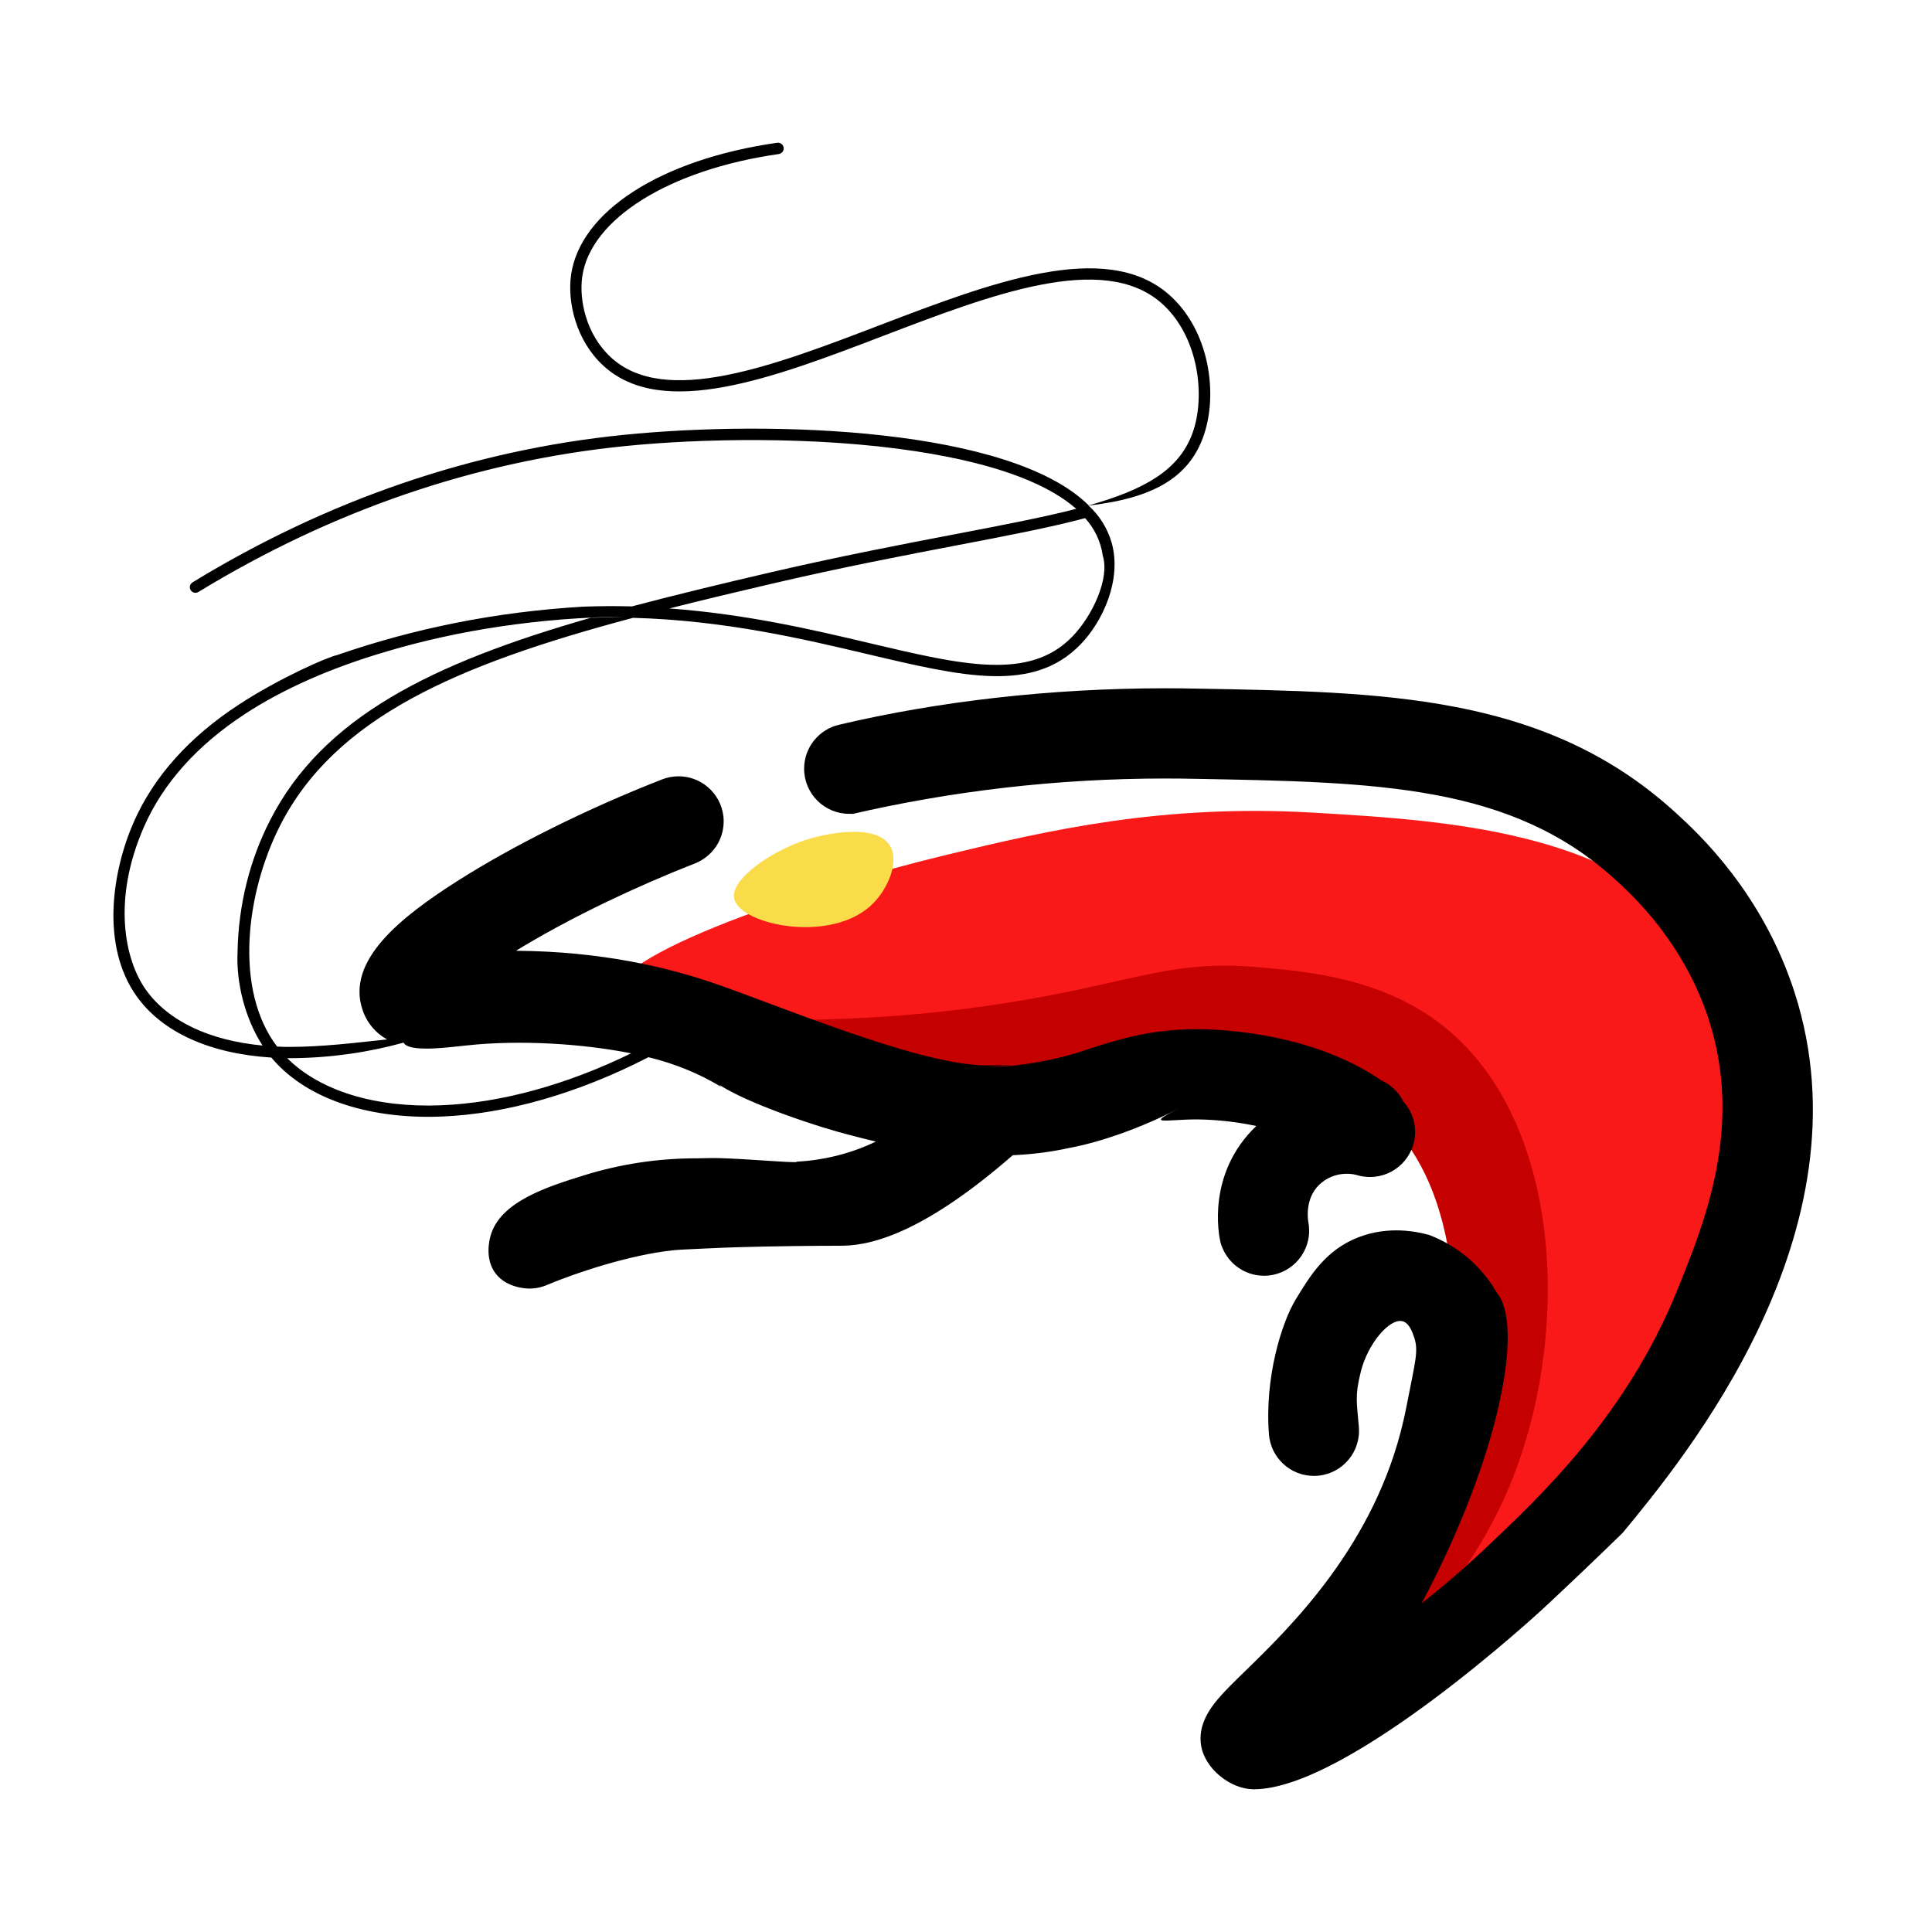
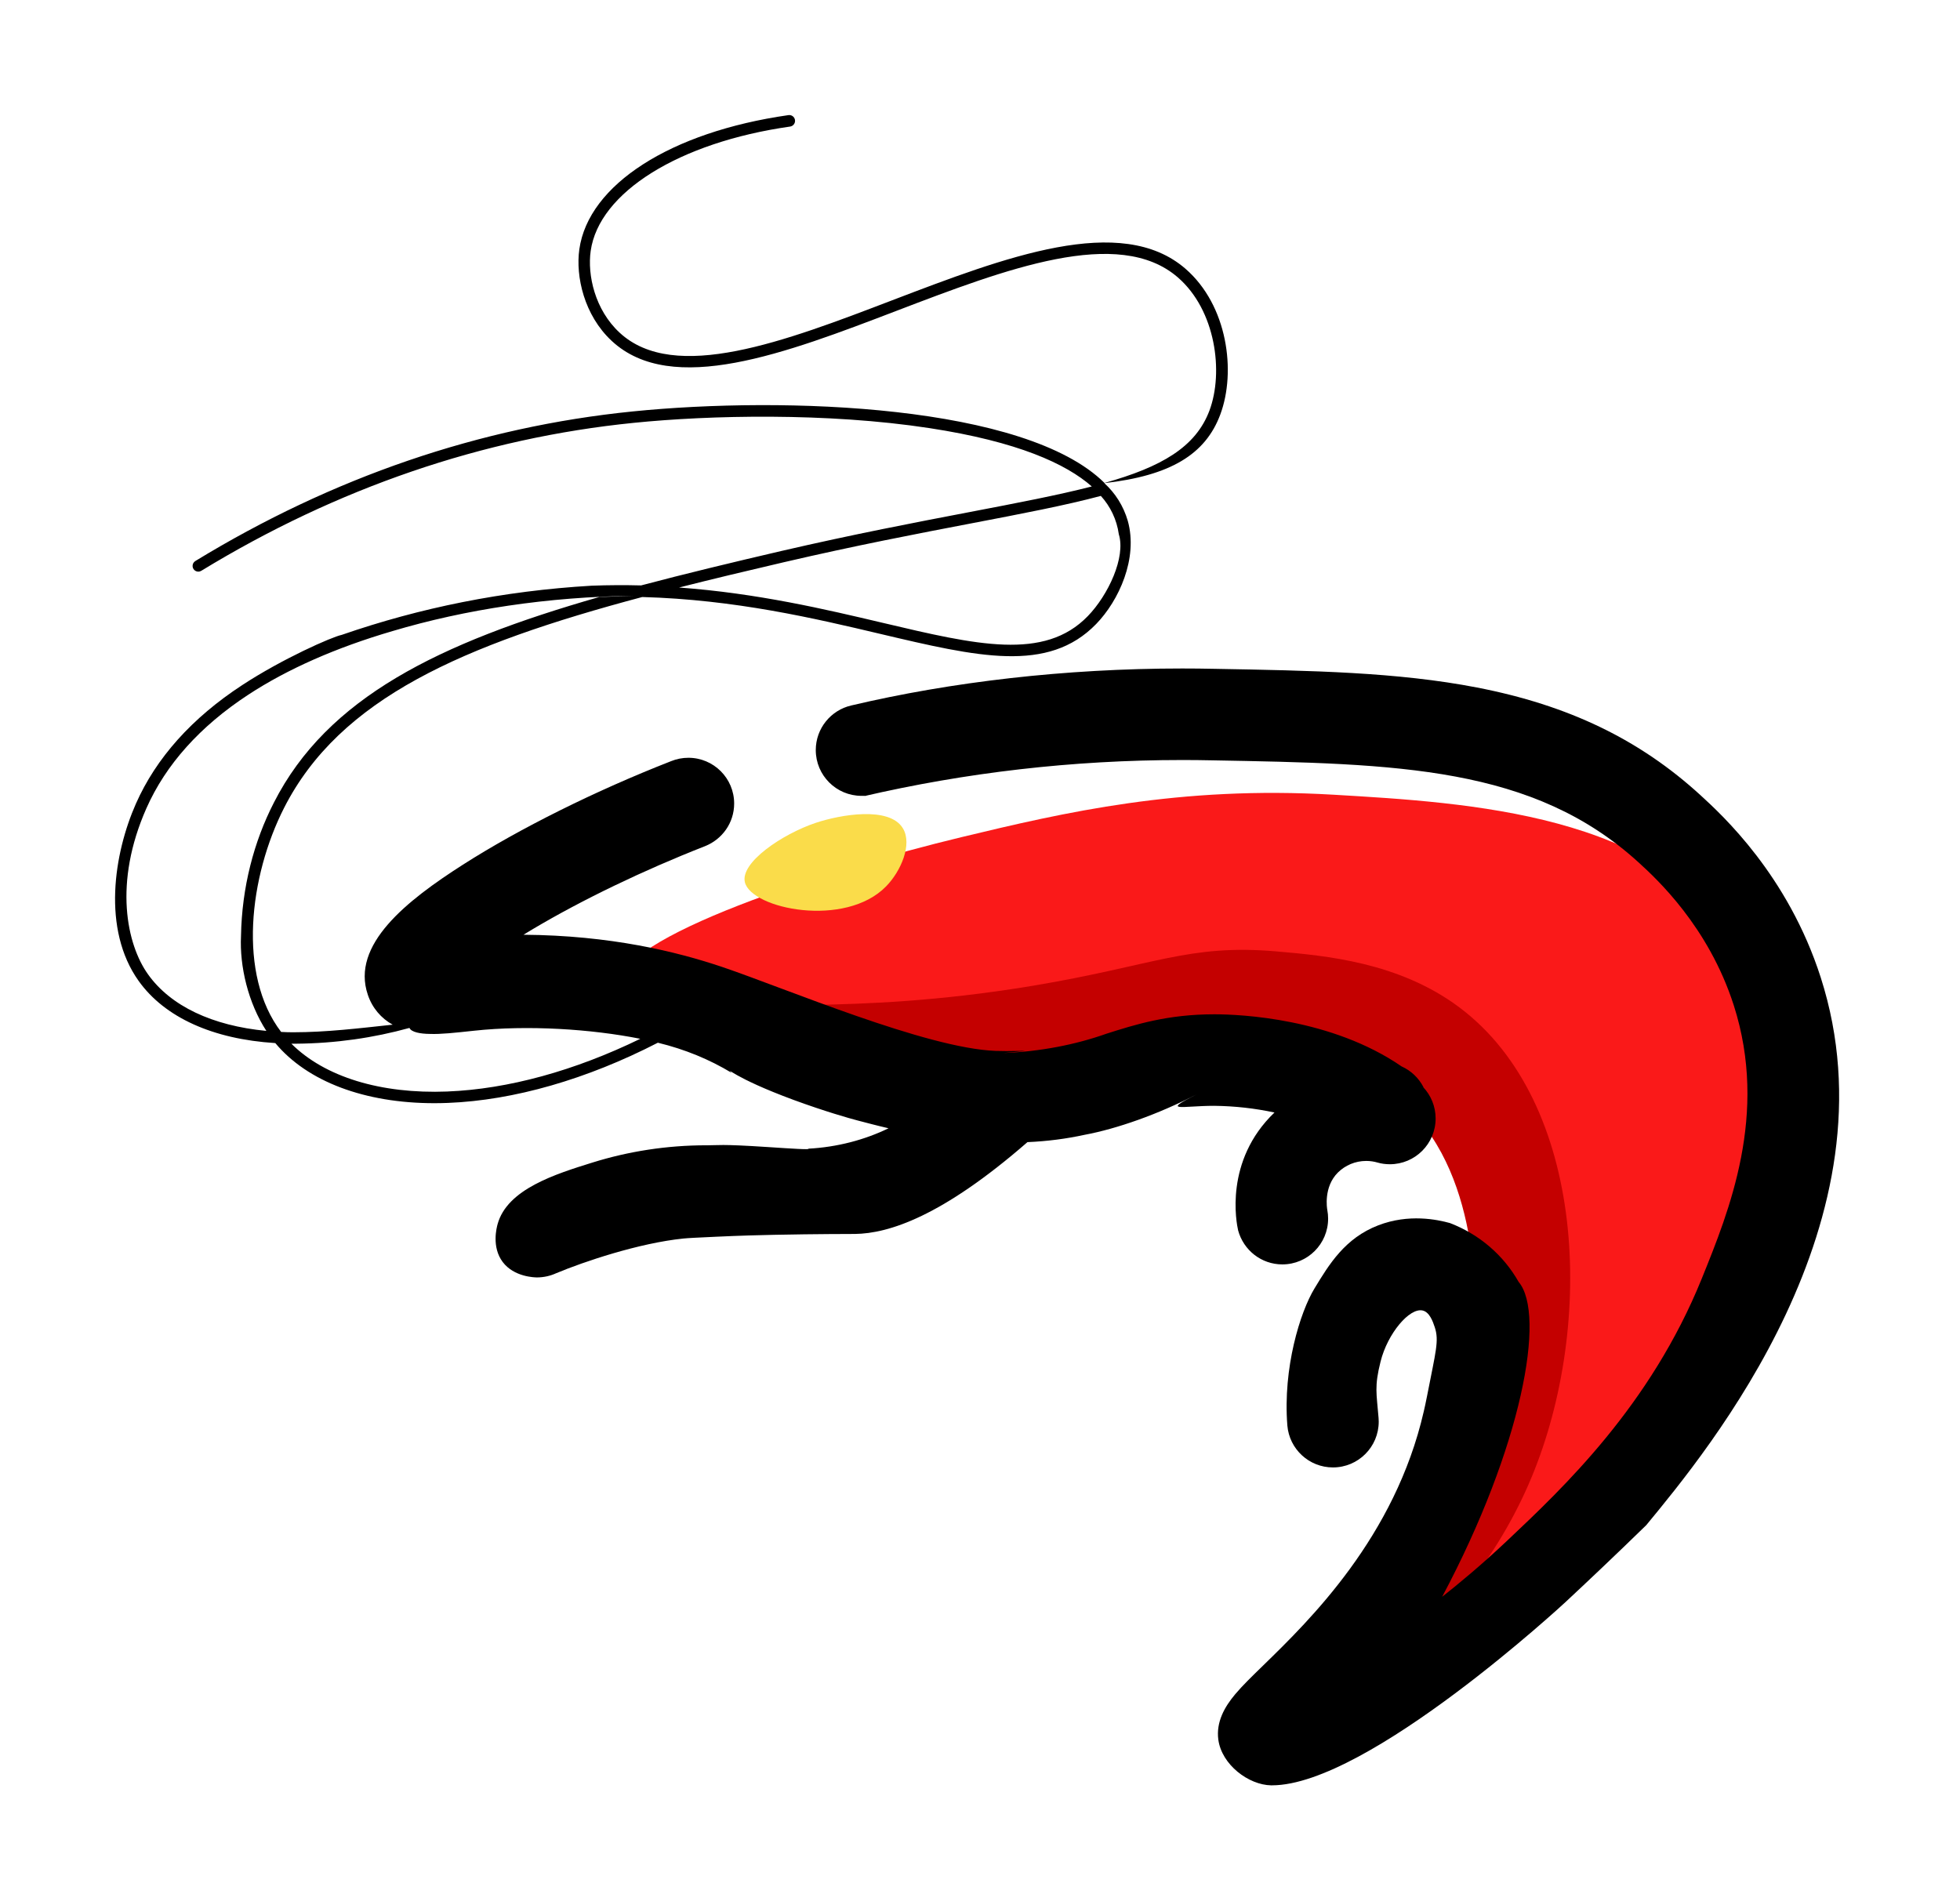
- <svg xmlns="http://www.w3.org/2000/svg" width="200" height="200" viewBox="0 0 1056 1024" version="1.1">
+ <svg xmlns="http://www.w3.org/2000/svg" overflow="hidden" viewBox="0 0 1056 1024" version="1.1">
  <path d="M333.994 531.026c-3.39-25.618 112.102-62.628 183.84-79.899 55.65-13.401 117.551-27.788 200.497-22.918 73.577 4.314 175.753 10.319 218.125 80.443 13.635 22.573 16.089 43.531 18.271 62.122 11.33 96.703-50.546 172.006-84.042 212.861-38.97 47.452-91.463 91.957-103.225 83.13-10.54-7.902 21.13-51.471 33.151-137.879 5.967-42.915 9.209-64.49-1.516-86.779-31.708-65.871-138.077-70.666-144.858-70.889-63.972-2.084-76.436 26.666-143.773 17.591-10.121-1.369-34.446-8.519-83.117-22.832-88.493-26.037-92.759-30.537-93.351-34.951z" fill="#FA1919" />
  <path d="M395.945 547.175c1.516-10.823 58.178 1.023 160.589-16.027 65.341-10.911 83.968-22.61 131.285-18.492 26.222 2.281 65.76 5.77 98.231 29.982 68.546 51.113 73.452 170.772 39.117 253.397-37.182 89.467-120.386 135.501-127.586 128.782-8.63-8.013 94.275-87.593 97.172-209.939 0.395-16.409 2.195-90.971-45.344-125.564-26.777-19.492-58.548-18.492-114.050-16.767-66.388 2.073-75.794 15.743-125.404 12.883-59.805-3.489-115.541-27.357-114.012-38.256z" fill="#C40000" />
  <path d="M486.471 446.342c5.178 8.63-1.072 23.091-9.049 31.252-22.129 22.659-72.577 12.118-76.090-2.182-2.626-10.676 20.292-26.063 38.217-32.054 13.155-4.389 39.673-9.098 46.921 2.983z" fill="#FADC4A" />
  <path d="M766.954 585.813c-2.615-5.017-6.758-8.932-11.805-11.193-37.609-25.879-86.711-28.086-100.877-28.086-25.273 0-42.717 5.559-58.116 10.455-16.595 5.898-35.759 9.66-55.691 10.433 19.38-1.753 10.66-1.069 1.78-1.069-1.977 0-3.946-0.035-5.908-0.101-37.452-1.434-112.816-33.575-147.31-45.249-24.397-8.211-60.052-17.001-106.998-17.333q2.466-1.516 5.153-3.107c26.567-15.769 59.46-31.61 92.623-44.603 9.291-3.675 15.742-12.578 15.742-22.988 0-13.618-11.039-24.657-24.657-24.657-3.271 0-6.394 0.638-9.251 1.793-40.876 15.968-81.831 36.383-112.195 55.789s-60.483 43.149-51.262 70.135c2.35 7.024 7.162 12.691 13.388 16.096-18.128 1.943-35.657 4.090-53.686 4.099q-2.988-0.001-6.414-0.187c-23.584-30.82-17.173-83.833 1.59-120.743 30.057-59.065 96.322-87.852 192.963-113.605 50.028 1.393 92.809 11.49 128.214 19.861 52.519 12.402 90.453 21.378 116.355-5.326 12.181-12.55 22.697-35.308 17.025-55.6-2.374-8.1-6.786-14.985-12.649-20.297 35.618-4.015 54.492-15.505 62.493-36.969 8.63-23.127 3.958-58.83-18.752-78.544-34.791-30.18-97.394-6.164-157.988 16.976-57.709 22.092-117.329 44.912-146.917 17.433-13.29-12.329-17.395-31.006-15.559-44.012 4.463-31.561 47.612-58.498 107.43-67.017 1.521-0.222 2.676-1.517 2.676-3.083 0-1.719-1.394-3.113-3.113-3.113-0.155 0-0.306 0.011-0.455 0.033-63.499 9.072-107.733 37.451-112.652 72.292-2.059 14.585 2.54 35.518 17.469 49.387 32.387 30.094 93.844 6.571 153.278-16.175 58.881-22.511 119.757-45.812 151.737-18.049 20.416 17.716 24.73 51.026 17.013 71.726-7.397 19.725-25.89 30.401-56.55 39.019-42.473-42.113-171.967-46.848-254.321-38.526s-161.501 35.444-235.471 80.566c-0.919 0.545-1.524 1.531-1.524 2.659 0 1.702 1.38 3.083 3.082 3.083 0.611 0 1.18-0.177 1.659-0.485 73.206-44.633 151.627-71.498 232.994-79.696 40.881-4.142 104.162-5.573 159.207 2.835 47.686 7.286 73.687 19.257 87.532 31.45-18.111 4.66-40.017 8.852-65.895 13.808-29.268 5.597-62.431 11.947-101.363 20.959-26.889 6.263-52.087 12.329-75.561 18.555-8.63-0.221-17.518-0.197-26.604 0.147-47.802 2.798-92.537 11.897-134.7 26.502-5.264 1.075-31.979 12.874-53.615 27.065-27.134 17.728-46.367 39.242-57.302 63.961-11.762 26.604-18.418 67.584 1.54 95.495 14.030 19.627 39.945 31.326 73.588 33.434 17.321 20.773 48.191 32.387 85.694 32.387q3.612 0 7.311-0.147c35.591-1.393 74.907-12.761 113.111-32.436 14.791 3.596 27.814 9.039 39.693 16.19-2.966-3.479 0.571 2.5 33.587 14.681 16.804 6.164 29.872 9.863 34.039 10.948 4.721 1.233 10.418 2.762 16.964 4.278-12.713 6.195-27.562 10.169-43.242 11.004 1.351 0.646-8.943-0.033-21.987-0.895-25.827-1.702-26.691-0.9-32.251-0.937-0.183-0.001-0.401-0.001-0.62-0.001-21.367 0-41.978 3.249-61.361 9.281-19.806 6.18-46.039 14.279-51.193 33.29-0.443 1.639-3.316 12.242 2.786 20.329s17.186 8.285 18.492 8.297c3.695-0.016 7.196-0.829 10.345-2.277 14.693-6.143 44.454-16.217 68.506-18.682 2.676-0.272 7.718-0.505 17.814-0.974 12.945-0.604 23.239-0.863 31.006-1.023 23.633-0.481 40.462-0.431 43.642-0.469 18.011-0.234 46.724-9.247 92.906-49.474 10.772-0.462 20.941-1.797 30.807-3.945 17.332-3.221 39.699-11.071 60.342-21.783-19.399 9.762-8.119 6.174 9.462 6.162 11.193 0.127 22.022 1.365 32.478 3.609-27.251 26.090-20.458 59.684-19.583 63.518 2.894 10.634 12.464 18.324 23.829 18.324 13.618 0 24.657-11.039 24.657-24.657 0-1.575-0.148-3.115-0.429-4.608-0.148-0.771-2.17-12.384 5.695-20.238 3.923-3.863 9.311-6.249 15.257-6.249 2.159 0 4.245 0.315 6.214 0.901 1.849 0.546 4.147 0.882 6.525 0.882 13.618 0 24.657-11.039 24.657-24.657 0-6.534-2.542-12.475-6.691-16.887zM422.241 302.964c38.81-9.037 71.923-15.374 101.093-20.959 27.578-5.277 50.745-9.714 69.778-14.794 5.097 5.605 8.585 12.758 9.683 20.676 3.817 12.402-5.726 32.768-16.711 44.098-23.423 24.188-59.965 15.559-110.511 3.612-30.957-7.311-67.509-15.94-109.722-19.023 17.913-4.549 36.701-9.024 56.39-13.611zM79.771 525.034c-11.527-16.125-18.69-49.226-0.924-89.43 10.442-23.621 28.91-44.222 54.886-61.248 21.13-13.845 47.291-25.396 77.743-34.31 38.959-11.609 83.777-18.517 130.135-19.001l-18.761 0.644c-86.606 24.829-146.523 54.245-175.297 110.807-10.764 20.958-17.257 45.663-17.705 71.841-0.812 16.306 3.835 36.033 13.661 51.147-29.145-2.786-51.532-13.364-63.738-30.451zM241.113 588.143c-36.073 1.418-66.228-7.914-84.128-25.766h2.65c21.171-0.183 41.574-3.129 60.973-8.496 0.999 2.304 5.902 3.185 11.004 3.227 5.74 0.239 13.655-0.623 23.678-1.709 28.947-3.131 63.158-0.949 89.689 4.339-35.321 17.198-71.233 27.11-103.867 28.391z" fill="#000000" />
  <path d="M685.303 962h-0.431c-12.157-0.209-26.654-11.095-28.478-24.657-1.233-9.443 3.328-17.58 9.159-24.509 3.76-4.476 8.827-9.407 15.237-15.645 24.73-24.090 70.764-68.915 86.298-136.647 0.419-1.812 1.097-4.795 1.85-8.692 4.611-23.721 6.473-29.378 4.093-36.653-1.085-3.328-2.873-8.186-6.521-9.049-7.065-1.665-18.923 12.329-22.709 27.566-3.378 13.562-2.158 16.804-1.060 30.339 0.051 0.596 0.081 1.29 0.081 1.99 0 13.618-11.039 24.657-24.657 24.657-12.917 0-23.514-9.933-24.571-22.577-2.471-31.084 6.922-61.164 14.603-73.838 7.902-13.043 16.446-27.122 34.334-34.026 16.532-6.386 31.894-3.107 38.674-1.233 15.988 6.16 28.879 17.392 36.99 31.691 14.863 17.597 1.782 88.916-41.195 169.679 8.802-6.928 21.082-17.075 34.963-30.169 30.303-28.589 77.213-72.836 104.902-141.27 14.72-36.393 36.011-88.628 17.26-147.225-13.66-42.594-41.843-68.397-51.113-76.868-56.981-52.051-129.743-53.357-230.466-55.181-4.633-0.102-10.089-0.16-15.561-0.16-59.258 0-116.929 6.797-172.275 19.653 3.423-0.585 1.476-0.346-0.528-0.346-13.621 0-24.663-11.042-24.663-24.663 0-11.721 8.175-21.531 19.133-24.041 53.696-12.676 115.159-19.925 178.315-19.925 5.786 0 11.557 0.061 17.314 0.182 52.51 0.948 98.605 1.774 141.472 10.071 49.313 9.542 87.605 27.985 120.436 58.029 11.65 10.665 47.119 43.149 64.773 98.195 41.917 130.569-60.409 254.444-94.015 295.14-17.333 16.89-32.263 30.969-43.617 41.547 0 0-106.381 98.627-158.025 98.627z" fill="#000000" />
</svg>
